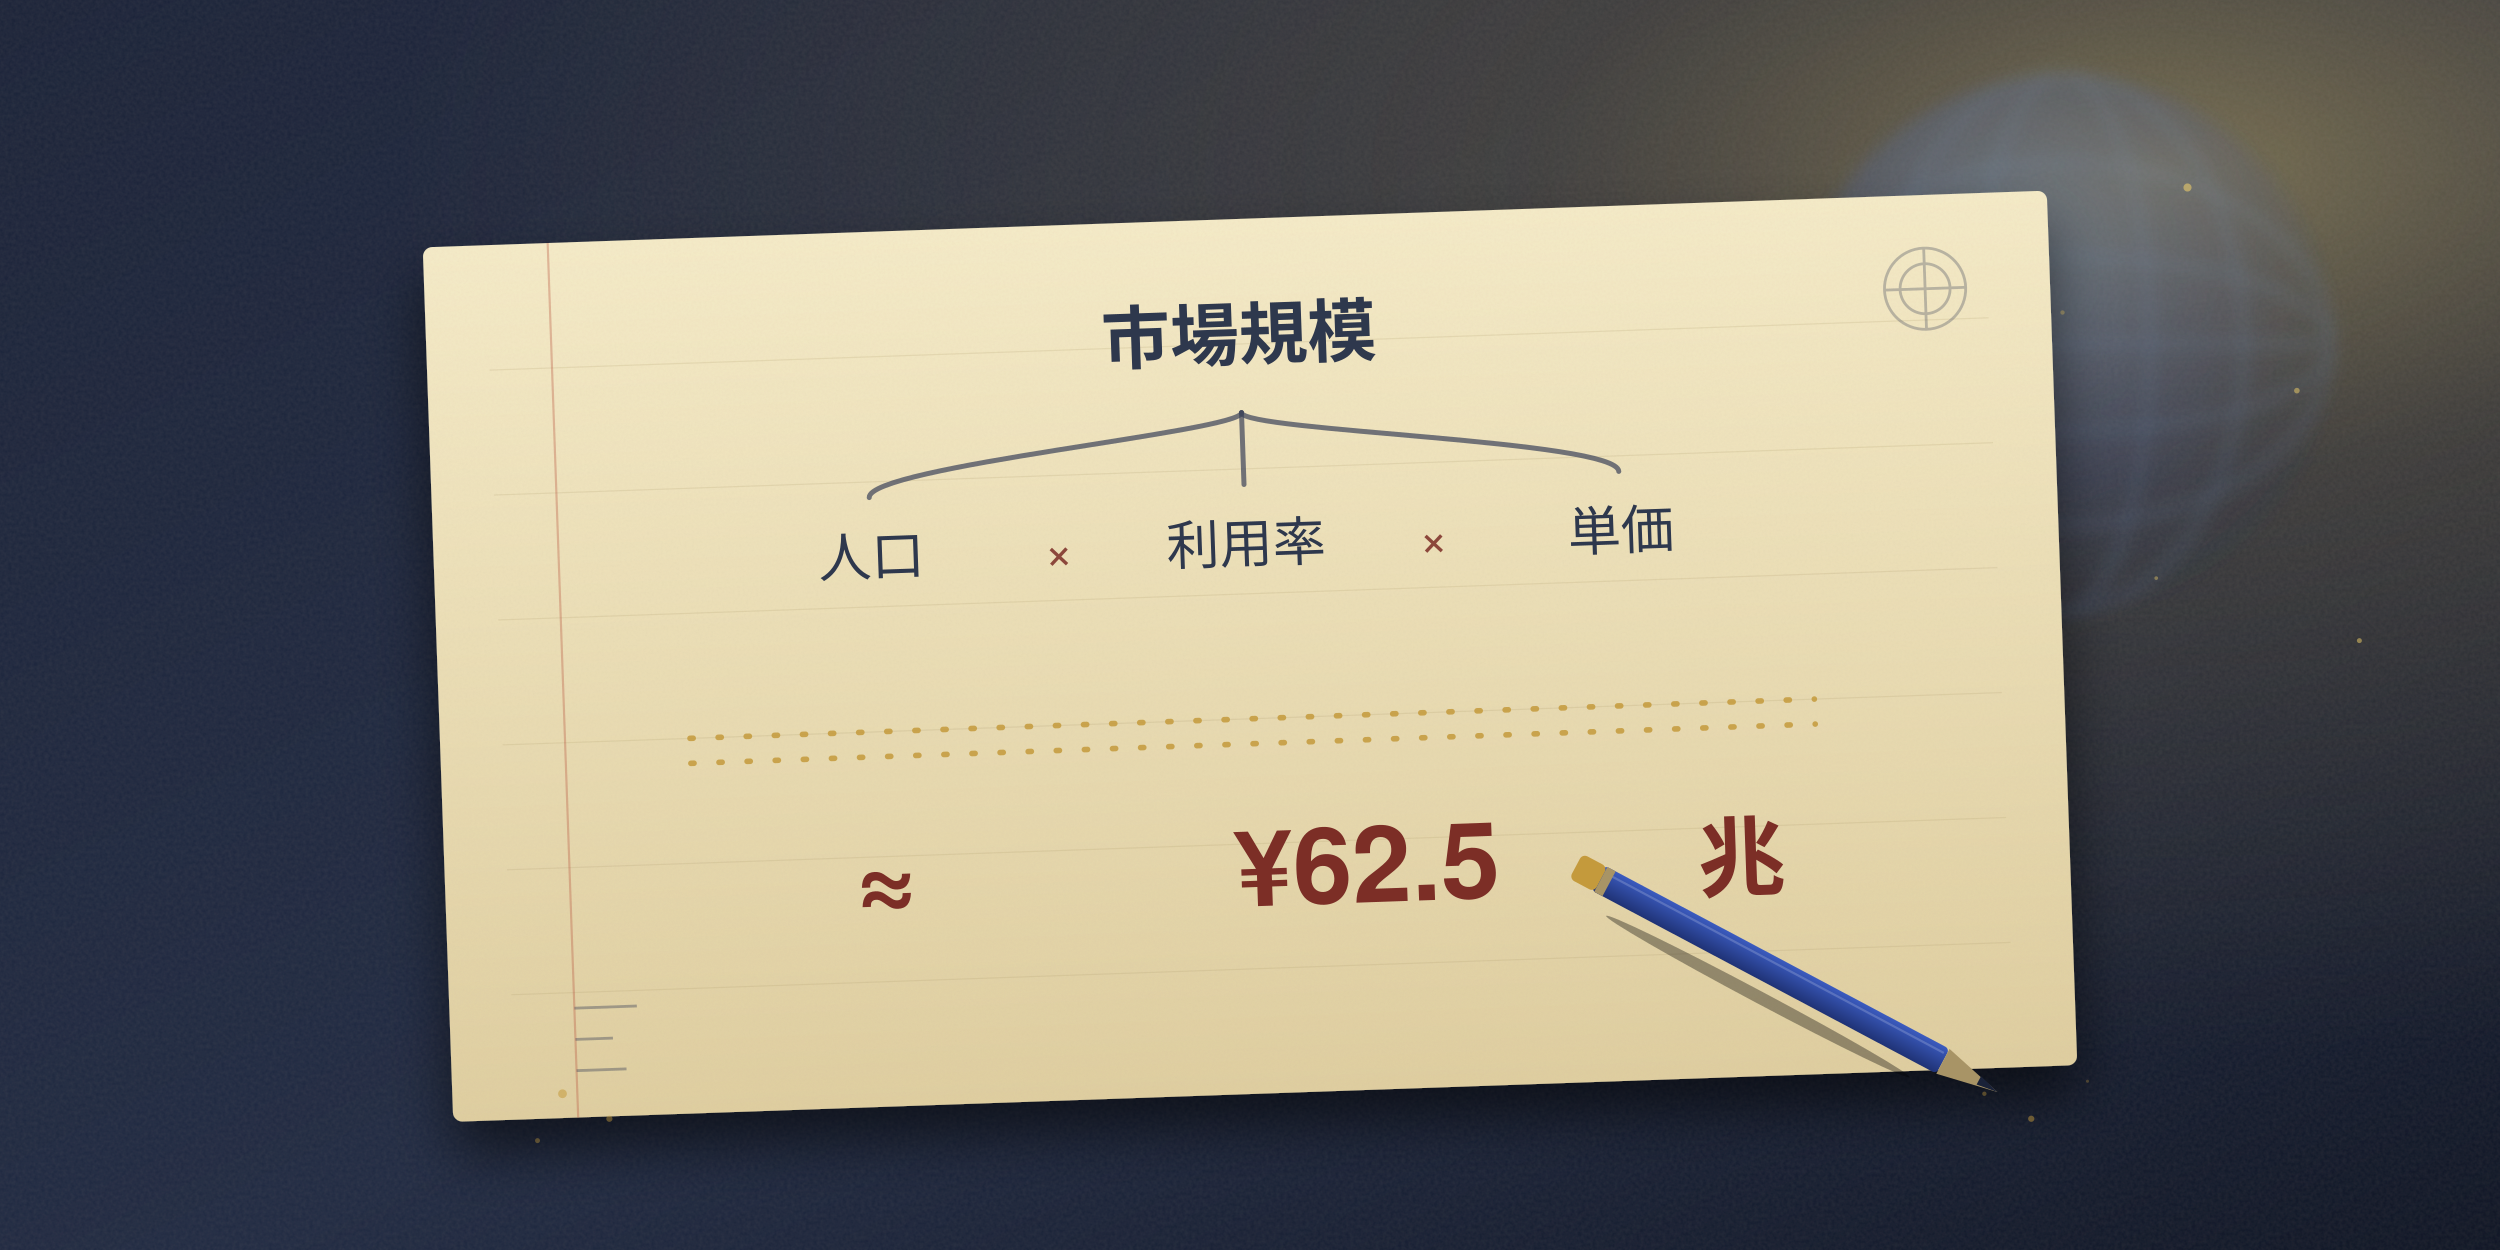
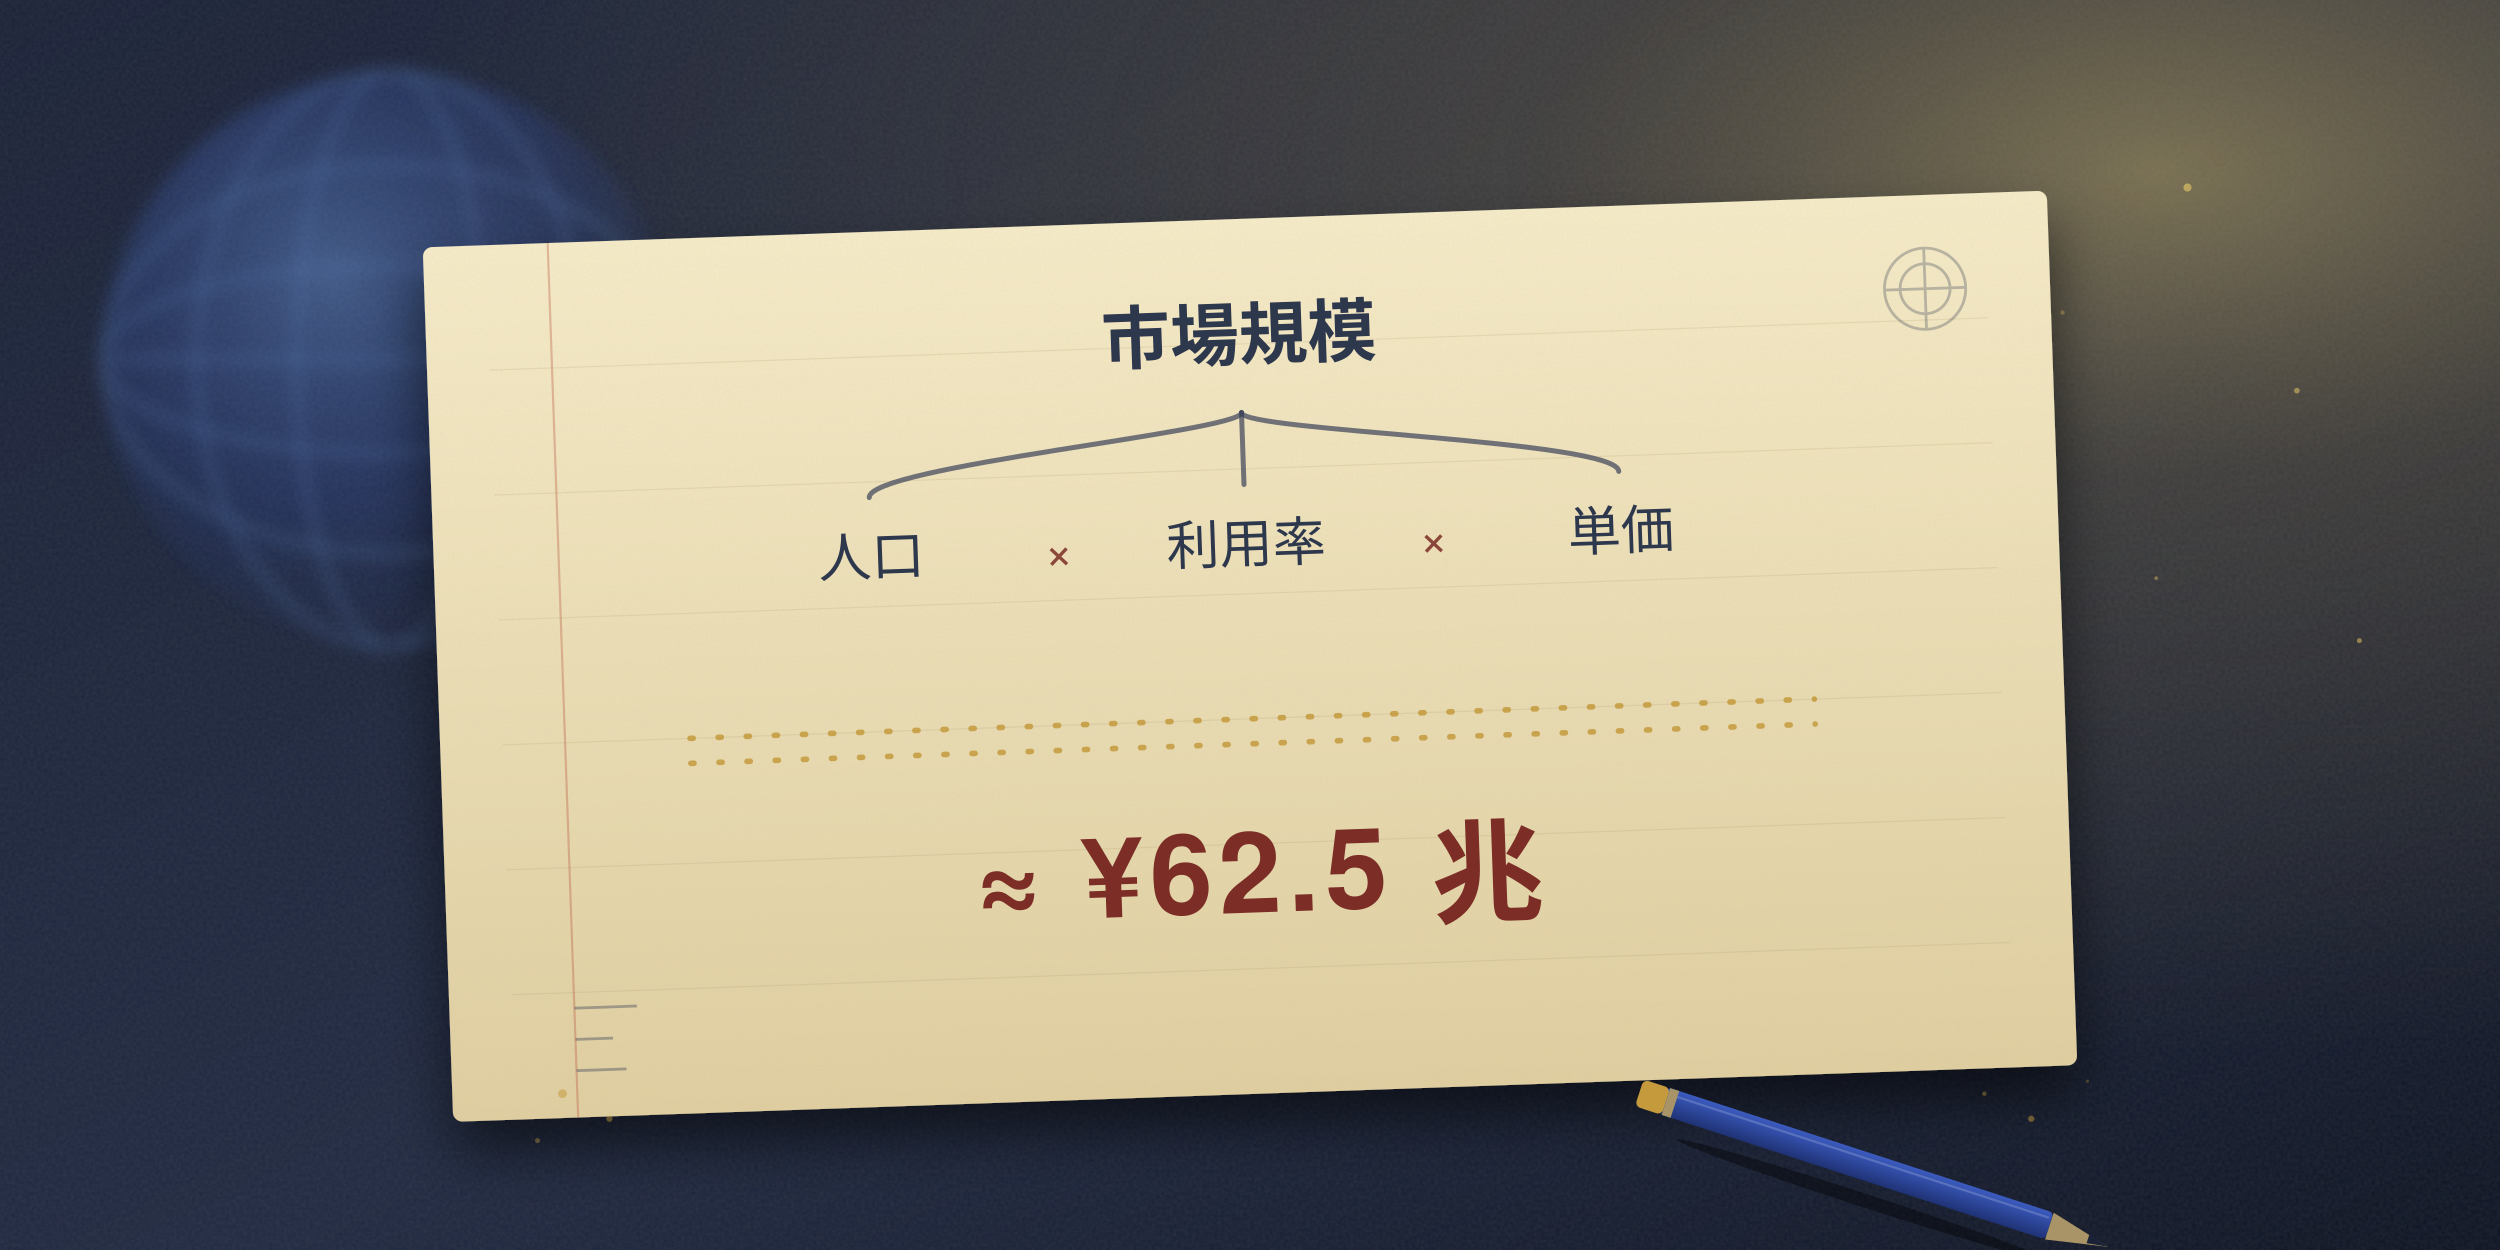
<svg xmlns="http://www.w3.org/2000/svg" viewBox="0 0 800 400" preserveAspectRatio="xMidYMid slice">
  <defs>
    <linearGradient id="desk-f1" x1="0" y1="0" x2="1" y2="1">
      <stop offset="0%" stop-color="#1A2238" />
      <stop offset="55%" stop-color="#1F2942" />
      <stop offset="100%" stop-color="#0E1424" />
    </linearGradient>
    <radialGradient id="lamp-f1" cx="0.86" cy="0.14" r="0.7">
      <stop offset="0%" stop-color="#F4D26A" stop-opacity="0.42" />
      <stop offset="35%" stop-color="#C49A3C" stop-opacity="0.20" />
      <stop offset="100%" stop-color="#C49A3C" stop-opacity="0" />
    </radialGradient>
    <linearGradient id="paper-f1" x1="0" y1="0" x2="0" y2="1">
      <stop offset="0%" stop-color="#F5EBC8" />
      <stop offset="100%" stop-color="#DFCEA0" />
    </linearGradient>
    <linearGradient id="pencil-f1" x1="0" y1="0" x2="0" y2="1">
      <stop offset="0%" stop-color="#3B5BBF" />
      <stop offset="100%" stop-color="#1F3275" />
    </linearGradient>
    <radialGradient id="globe-f1" cx="0.4" cy="0.35" r="0.7">
      <stop offset="0%" stop-color="#7AAEFF" stop-opacity="0.55" />
      <stop offset="60%" stop-color="#3B5BBF" stop-opacity="0.30" />
      <stop offset="100%" stop-color="#1B2954" stop-opacity="0.08" />
    </radialGradient>
    <filter id="grain-f1" x="0%" y="0%" width="100%" height="100%">
      <feTurbulence type="fractalNoise" baseFrequency="0.85" numOctaves="2" seed="3" />
      <feColorMatrix type="matrix" values="0 0 0 0 0.42  0 0 0 0 0.36  0 0 0 0 0.27  0 0 0 0.20 0" />
      <feComposite operator="in" in2="SourceGraphic" />
    </filter>
    <filter id="paperGrain-f1" x="0%" y="0%" width="100%" height="100%">
      <feTurbulence type="fractalNoise" baseFrequency="1.2" numOctaves="2" seed="7" />
      <feColorMatrix type="matrix" values="0 0 0 0 0.55  0 0 0 0 0.46  0 0 0 0 0.30  0 0 0 0.18 0" />
      <feComposite operator="in" in2="SourceGraphic" />
    </filter>
    <filter id="cardShadow-f1" x="-15%" y="-15%" width="130%" height="135%">
      <feGaussianBlur in="SourceAlpha" stdDeviation="9" />
      <feOffset dx="0" dy="10" />
      <feComponentTransfer>
        <feFuncA type="linear" slope="0.55" />
      </feComponentTransfer>
      <feMerge>
        <feMergeNode />
        <feMergeNode in="SourceGraphic" />
      </feMerge>
    </filter>
    <filter id="softBlur-f1">
      <feGaussianBlur stdDeviation="2.5" />
    </filter>
  </defs>
  <rect width="800" height="400" fill="url(#desk-f1)" />
  <rect width="800" height="400" fill="url(#lamp-f1)" />
  <rect width="800" height="400" filter="url(#grain-f1)" opacity="0.55" />
-   <g transform="translate(660,110)" opacity="0.55" filter="url(#softBlur-f1)">
-     <circle cx="0" cy="0" r="86" fill="url(#globe-f1)" />
-     <g fill="none" stroke="#7AAEFF" stroke-width="0.8" opacity="0.55">
-       <ellipse cx="0" cy="0" rx="86" ry="28" />
-       <ellipse cx="0" cy="0" rx="86" ry="58" />
-       <ellipse cx="0" cy="0" rx="28" ry="86" />
-       <ellipse cx="0" cy="0" rx="58" ry="86" />
-       <line x1="-86" y1="0" x2="86" y2="0" />
+   <g transform="translate(125,115)" opacity="0.7" filter="url(#softBlur-f1)">
+     <circle cx="0" cy="0" r="92" fill="url(#globe-f1)" />
+     <g fill="none" stroke="#7AAEFF" stroke-width="0.9" opacity="0.6">
+       <ellipse cx="0" cy="0" rx="92" ry="30" />
+       <ellipse cx="0" cy="0" rx="92" ry="62" />
+       <ellipse cx="0" cy="0" rx="30" ry="92" />
+       <ellipse cx="0" cy="0" rx="62" ry="92" />
+       <line x1="-92" y1="0" x2="92" y2="0" />
    </g>
  </g>
  <g fill="#F4D26A">
    <circle cx="700" cy="60" r="1.3" opacity="0.55" />
    <circle cx="660" cy="100" r="0.7" opacity="0.40" />
    <circle cx="735" cy="125" r="0.9" opacity="0.50" />
    <circle cx="610" cy="140" r="0.5" opacity="0.35" />
    <circle cx="690" cy="185" r="0.6" opacity="0.40" />
    <circle cx="755" cy="205" r="0.8" opacity="0.50" />
    <circle cx="635" cy="225" r="0.5" opacity="0.30" />
  </g>
  <g transform="translate(400,210) rotate(-2)" filter="url(#cardShadow-f1)">
    <rect x="-260" y="-140" width="520" height="280" rx="3" fill="url(#paper-f1)" />
    <rect x="-260" y="-140" width="520" height="280" rx="3" filter="url(#paperGrain-f1)" opacity="0.55" />
    <g stroke="#A89466" stroke-width="0.4" opacity="0.18">
      <line x1="-240" y1="-100" x2="240" y2="-100" />
      <line x1="-240" y1="-60" x2="240" y2="-60" />
      <line x1="-240" y1="-20" x2="240" y2="-20" />
      <line x1="-240" y1="20" x2="240" y2="20" />
      <line x1="-240" y1="60" x2="240" y2="60" />
      <line x1="-240" y1="100" x2="240" y2="100" />
    </g>
    <line x1="-220" y1="-140" x2="-220" y2="140" stroke="#B7553F" stroke-width="0.7" opacity="0.35" />
    <g font-family="'Helvetica Neue','Hiragino Sans','Yu Gothic',sans-serif" fill="#2E374D">
      <text x="0" y="-95" text-anchor="middle" font-size="22" font-weight="700">市場規模</text>
      <path d="M 0 -78 C 0 -72, -120 -65, -120 -55" fill="none" stroke="#3B4258" stroke-width="1.6" stroke-linecap="round" opacity="0.7" />
      <path d="M 0 -78 L 0 -55" fill="none" stroke="#3B4258" stroke-width="1.6" stroke-linecap="round" opacity="0.7" />
      <path d="M 0 -78 C 0 -72, 120 -65, 120 -55" fill="none" stroke="#3B4258" stroke-width="1.6" stroke-linecap="round" opacity="0.7" />
      <text x="-120" y="-30" text-anchor="middle" font-size="17" font-weight="500">人口</text>
      <text x="0" y="-30" text-anchor="middle" font-size="17" font-weight="500">利用率</text>
      <text x="120" y="-30" text-anchor="middle" font-size="17" font-weight="500">単価</text>
      <text x="-60" y="-30" text-anchor="middle" font-size="16" font-weight="400" fill="#7B2D26" opacity="0.85">×</text>
      <text x="60" y="-30" text-anchor="middle" font-size="16" font-weight="400" fill="#7B2D26" opacity="0.85">×</text>
    </g>
    <line x1="-180" y1="20" x2="180" y2="20" stroke="#C49A3C" stroke-width="1.8" opacity="0.85" stroke-linecap="round" stroke-dasharray="1 8" />
    <line x1="-180" y1="28" x2="180" y2="28" stroke="#C49A3C" stroke-width="1.8" opacity="0.85" stroke-linecap="round" stroke-dasharray="1 8" />
-     <g font-family="'Helvetica Neue','Hiragino Sans','Yu Gothic',sans-serif">
-       <text x="-120" y="80" text-anchor="middle" font-size="34" font-weight="700" fill="#7B2D26">≈</text>
-       <text x="35" y="80" text-anchor="middle" font-size="34" font-weight="700" fill="#7B2D26">¥62.5</text>
-       <text x="155" y="80" text-anchor="middle" font-size="28" font-weight="600" fill="#7B2D26">兆</text>
-     </g>
+     <text x="0" y="82" text-anchor="middle" font-family="'Helvetica Neue','Hiragino Sans','Yu Gothic',sans-serif" font-size="36" font-weight="700" fill="#7B2D26" letter-spacing="2">≈ ¥62.5 兆</text>
    <g stroke="#3B4258" stroke-width="0.9" fill="none" opacity="0.32">
      <circle cx="220" cy="-110" r="13" />
      <circle cx="220" cy="-110" r="8" />
      <line x1="220" y1="-123" x2="220" y2="-97" />
      <line x1="207" y1="-110" x2="233" y2="-110" />
    </g>
    <g stroke="#3B4258" stroke-width="0.9" fill="none" opacity="0.4">
      <line x1="-220" y1="105" x2="-200" y2="105" />
      <line x1="-220" y1="115" x2="-208" y2="115" />
      <line x1="-220" y1="125" x2="-204" y2="125" />
    </g>
  </g>
-   <g transform="translate(580,318) rotate(28)">
-     <rect x="-78" y="-5" width="125" height="9" rx="1.5" fill="url(#pencil-f1)" />
-     <rect x="-86" y="-5" width="9" height="9" rx="1.8" fill="#C49A3C" />
-     <rect x="-77" y="-5" width="3" height="9" fill="#A89466" />
-     <polygon points="47,-5 47,4 67,0" fill="#A89466" />
-     <polygon points="60,-2 60,1 67,0" fill="#1A2238" />
-     <line x1="-74" y1="-3" x2="46" y2="-3" stroke="#FFFFFF" stroke-width="0.7" opacity="0.18" />
-     <ellipse cx="-15" cy="9" rx="55" ry="2" fill="#000000" opacity="0.35" />
+   <g transform="translate(610,378) rotate(18)">
+     <ellipse cx="-12" cy="10" rx="62" ry="2.2" fill="#000000" opacity="0.4" />
+     <rect x="-82" y="-5" width="130" height="9" rx="1.5" fill="url(#pencil-f1)" />
+     <rect x="-90" y="-5" width="9" height="9" rx="1.8" fill="#C49A3C" />
+     <rect x="-81" y="-5" width="3" height="9" fill="#A89466" />
+     <polygon points="48,-5 48,4 68,0" fill="#A89466" />
+     <polygon points="61,-2 61,1 68,0" fill="#1A2238" />
+     <line x1="-78" y1="-3" x2="47" y2="-3" stroke="#FFFFFF" stroke-width="0.7" opacity="0.18" />
  </g>
  <g fill="#C49A3C">
    <circle cx="180" cy="350" r="1.4" opacity="0.55" />
    <circle cx="195" cy="358" r="1.0" opacity="0.45" />
    <circle cx="172" cy="365" r="0.8" opacity="0.40" />
    <circle cx="650" cy="358" r="1.0" opacity="0.50" />
    <circle cx="635" cy="350" r="0.7" opacity="0.40" />
    <circle cx="668" cy="346" r="0.5" opacity="0.30" />
  </g>
</svg>
